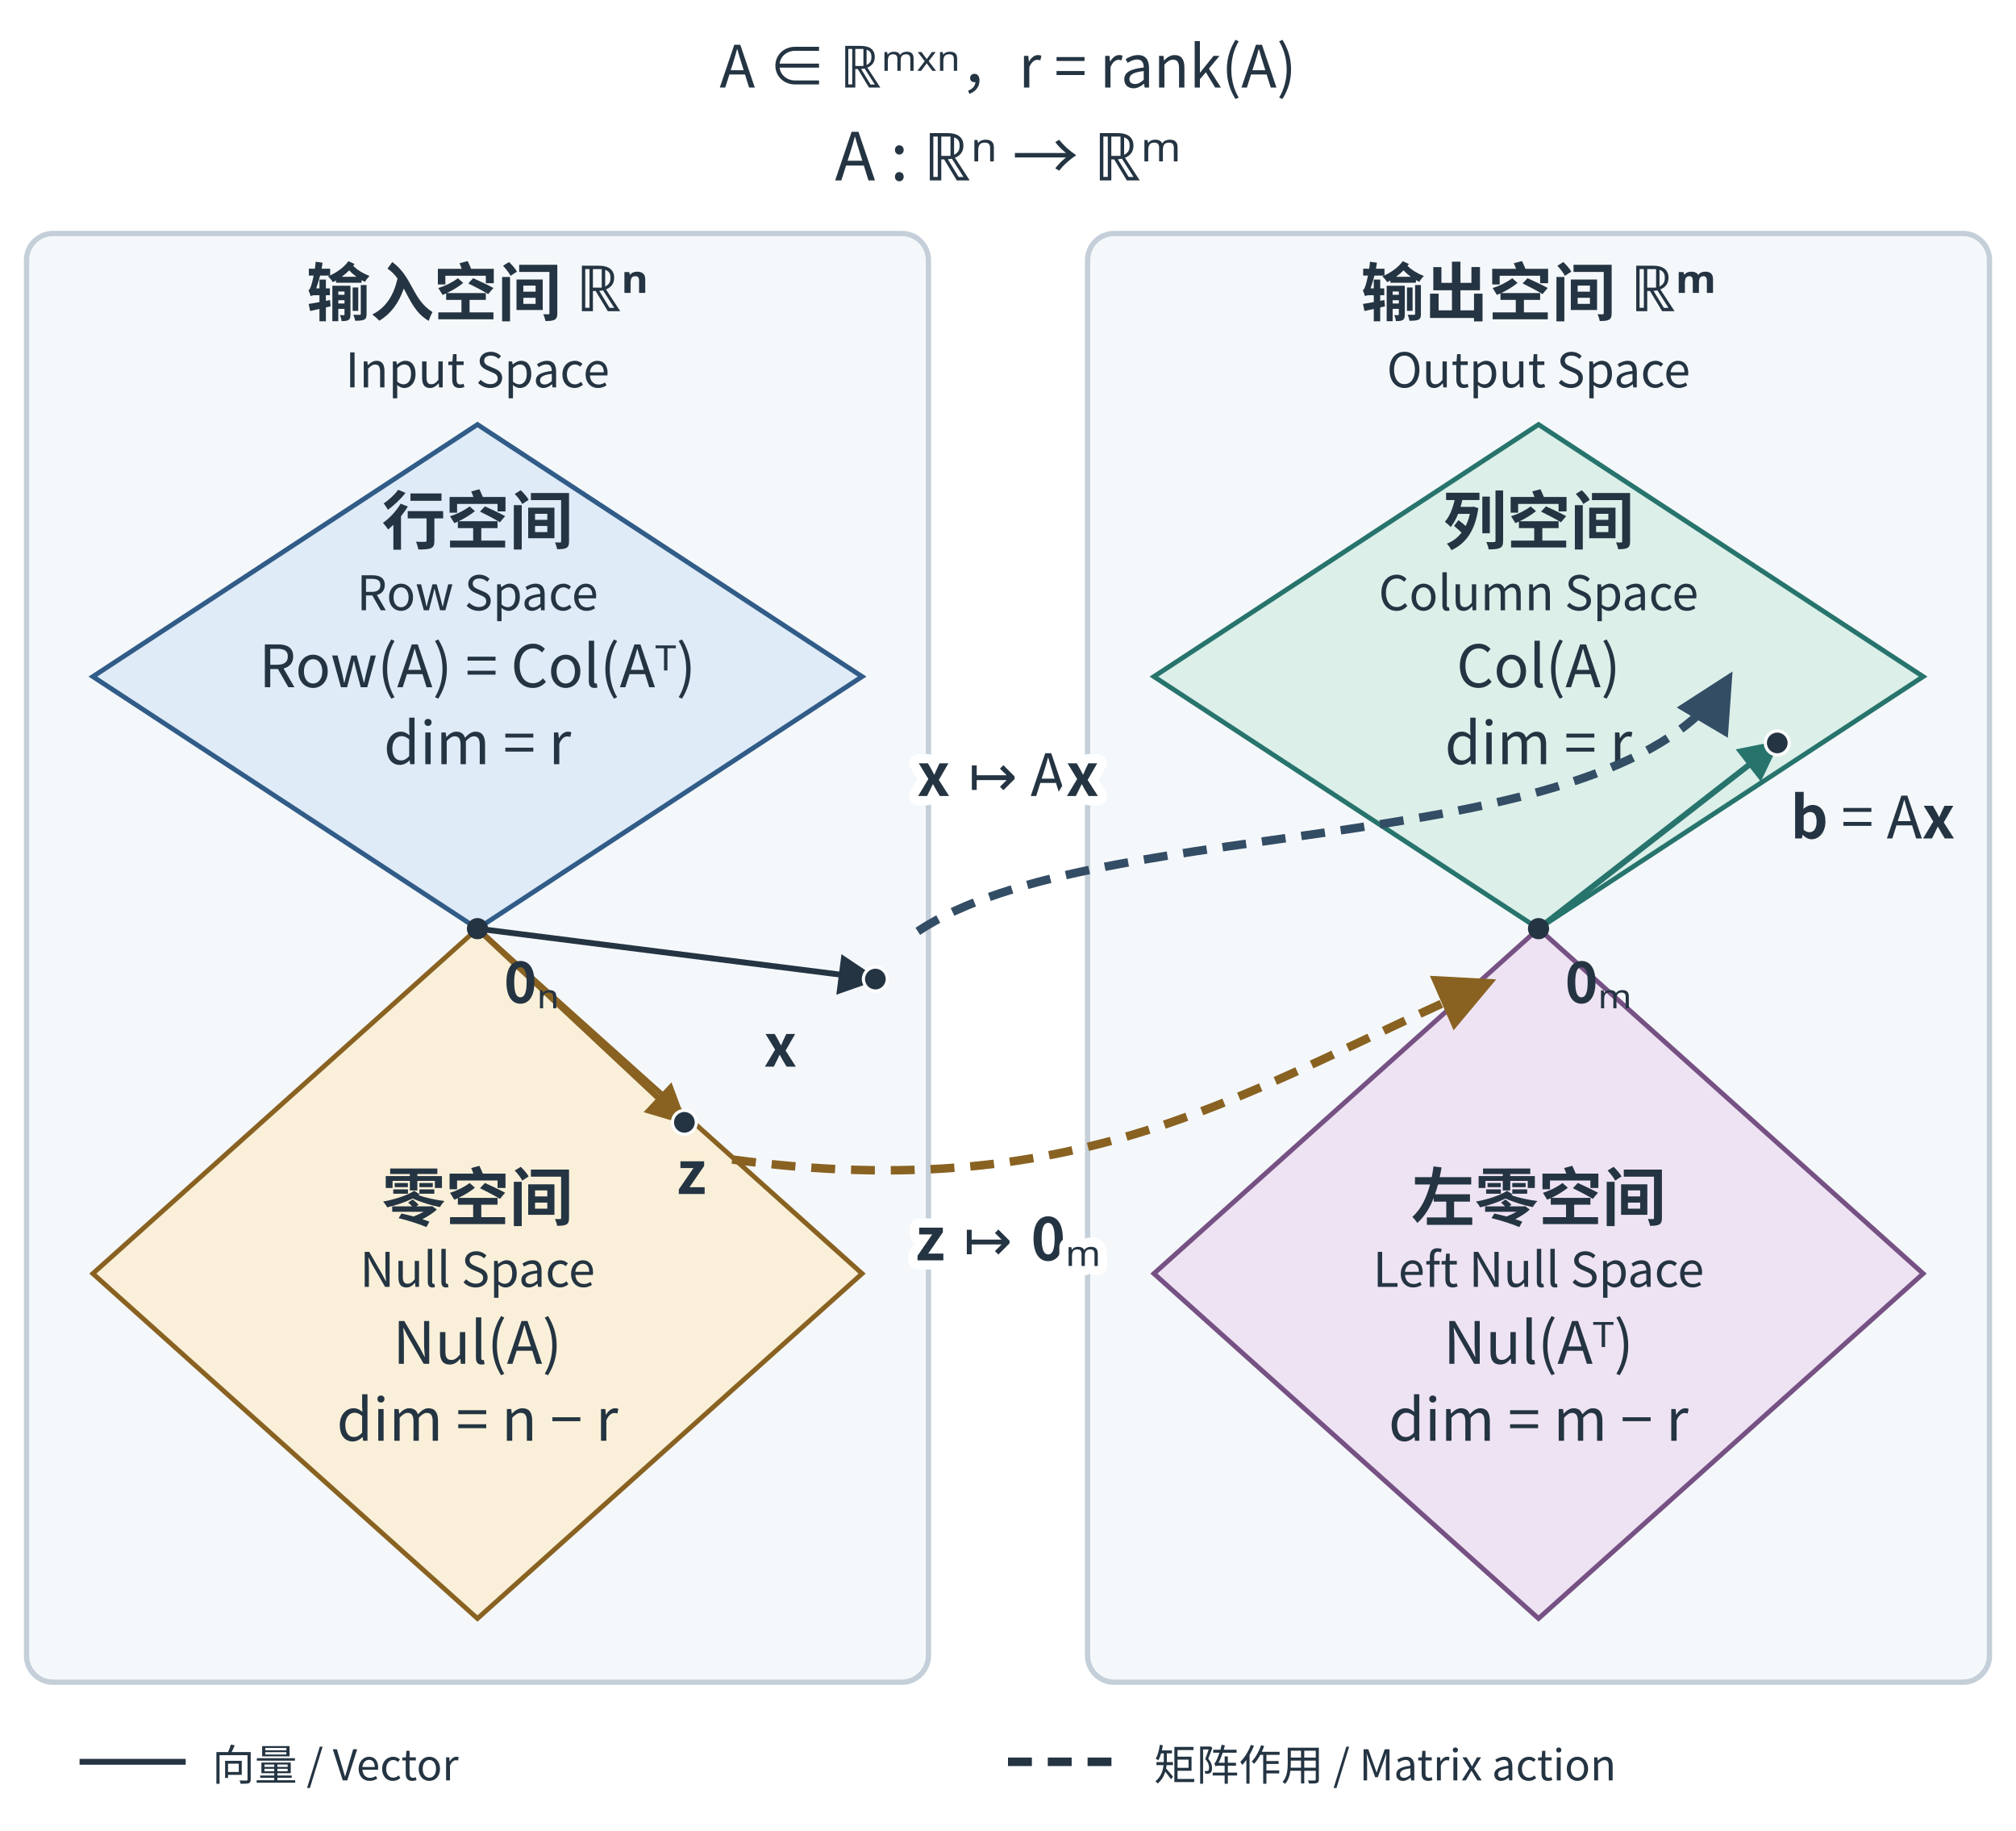
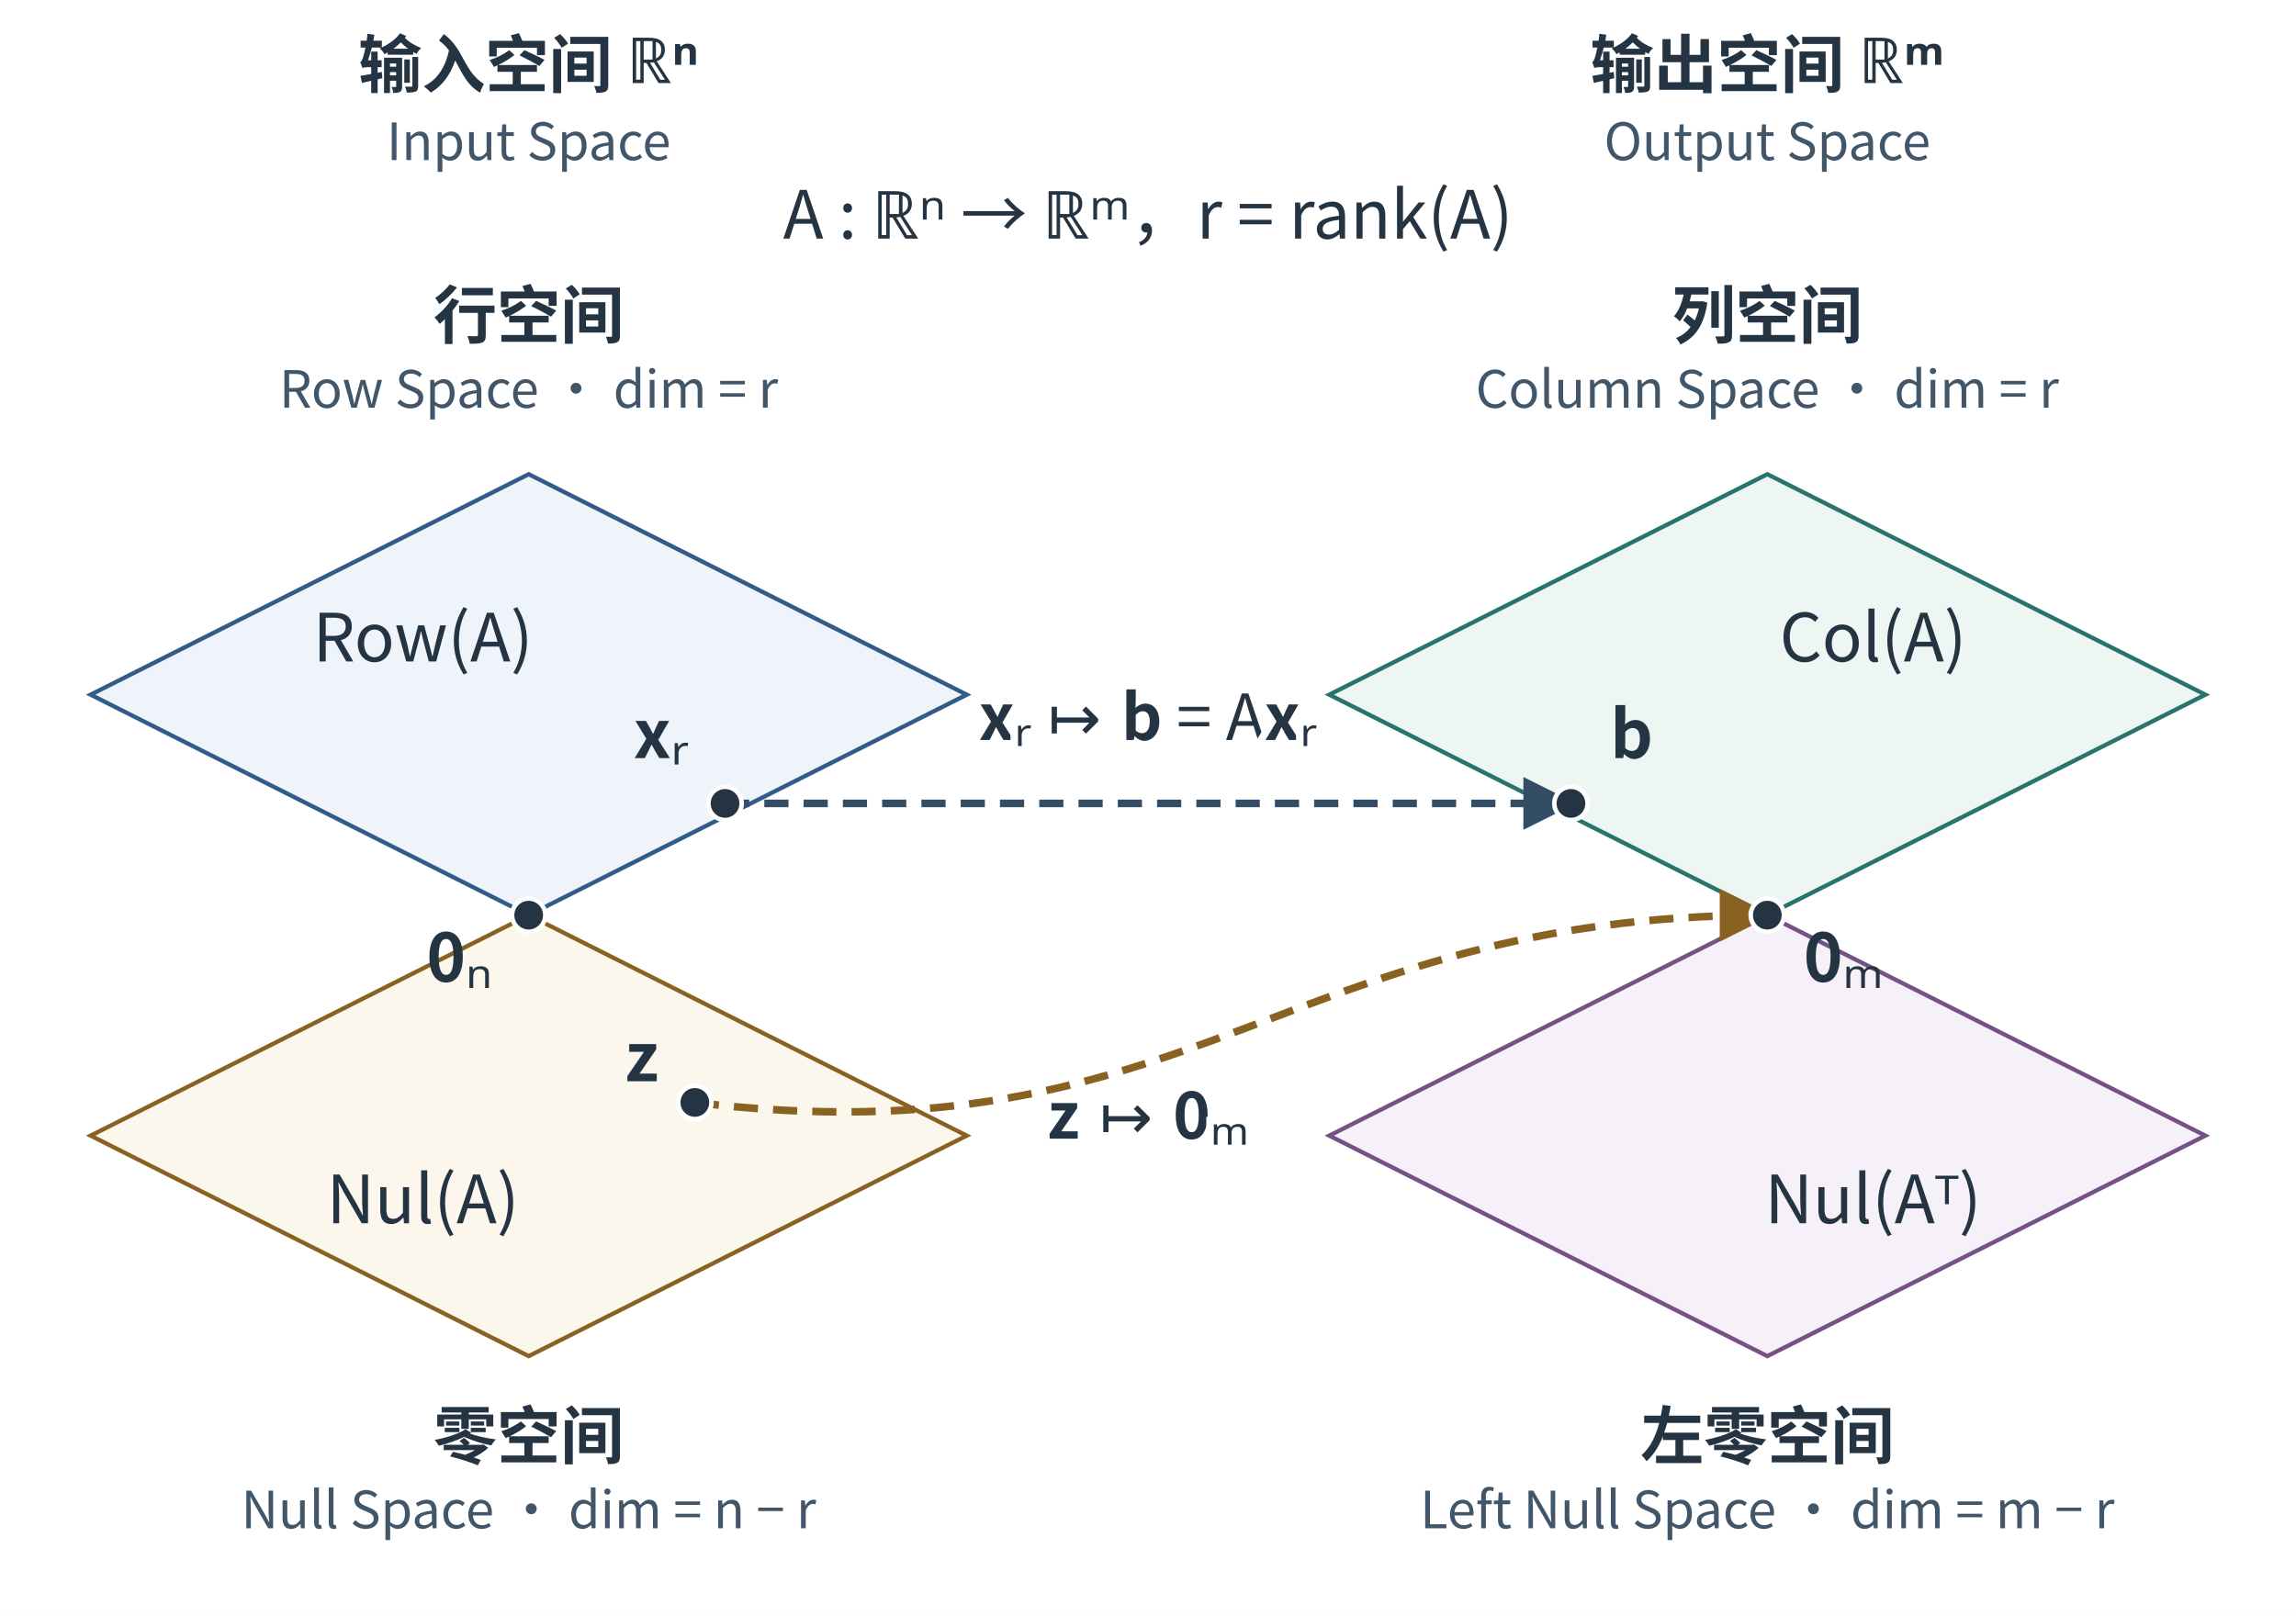
- <svg xmlns="http://www.w3.org/2000/svg" viewBox="0 0 760 690" role="img" aria-labelledby="title desc">
+ <svg xmlns="http://www.w3.org/2000/svg" viewBox="0 0 760 535" role="img" aria-labelledby="title desc">
  <defs>
    <marker id="arrow" viewBox="0 0 10 10" refX="9" refY="5" markerWidth="7" markerHeight="7" orient="auto-start-reverse">
      <path d="M0 0L10 5L0 10Z" fill="context-stroke" />
    </marker>
  </defs>
  <style>text{font-family:"Noto Sans CJK SC","Noto Sans",sans-serif;fill:#243442}.label{font-size:21px;font-weight:600}.small{font-size:16px}.math{font-size:25px}.en{font-size:16px;fill:#42566a}</style>
-   <rect width="760" height="690" fill="white" />
-   <style>.space-name{font-size:24px;font-weight:600}.space-en{font-size:18px}.formula{font-size:22px}.vec{font-weight:700}.action-label{font-size:22px;paint-order:stroke;stroke:white;stroke-width:7px;stroke-linejoin:round}.origin-label{font-size:21px}</style>
-   <text x="380.0" y="33" class="formula" text-anchor="middle">A ∈ ℝᵐˣⁿ，r = rank(A)</text>
-   <text x="380.0" y="68" class="math" text-anchor="middle">A : ℝⁿ → ℝᵐ</text>
-   <rect x="10" y="88" width="340" height="546" rx="10" fill="#f5f8fb" stroke="#c4cfd9" stroke-width="2" stroke-dasharray="" />
-   <text x="180" y="119" class="space-name" text-anchor="middle">输入空间 ℝⁿ</text>
-   <text x="180" y="146" class="space-en" text-anchor="middle">Input Space</text>
-   <rect x="410" y="88" width="340" height="546" rx="10" fill="#f5f8fb" stroke="#c4cfd9" stroke-width="2" stroke-dasharray="" />
-   <text x="580" y="119" class="space-name" text-anchor="middle">输出空间 ℝᵐ</text>
-   <text x="580" y="146" class="space-en" text-anchor="middle">Output Space</text>
-   <polygon id="space-row" points="180,350 35,255 180,160 325,255" fill="#dfebf7" stroke="#315c88" stroke-width="1.8" />
-   <text x="180" y="205" class="space-name" text-anchor="middle">行空间</text>
-   <text x="180" y="230" class="space-en" text-anchor="middle">Row Space</text>
-   <text x="180" y="259" class="formula" text-anchor="middle">Row(A) = Col(Aᵀ)</text>
-   <text x="180" y="288" class="formula" text-anchor="middle">dim = r</text>
-   <polygon id="space-null" points="180,350 325,480 180,610 35,480" fill="#faf0d9" stroke="#896222" stroke-width="1.8" />
-   <text x="180" y="460" class="space-name" text-anchor="middle">零空间</text>
-   <text x="180" y="485" class="space-en" text-anchor="middle">Null Space</text>
-   <text x="180" y="514" class="formula" text-anchor="middle">Nul(A)</text>
-   <text x="180" y="543" class="formula" text-anchor="middle">dim = n − r</text>
-   <polygon id="space-column" points="580,350 435,255 580,160 725,255" fill="#dcefe9" stroke="#27746d" stroke-width="1.8" />
-   <text x="580" y="205" class="space-name" text-anchor="middle">列空间</text>
-   <text x="580" y="230" class="space-en" text-anchor="middle">Column Space</text>
-   <text x="580" y="259" class="formula" text-anchor="middle">Col(A)</text>
-   <text x="580" y="288" class="formula" text-anchor="middle">dim = r</text>
-   <polygon id="space-left-null" points="580,350 725,480 580,610 435,480" fill="#eee3f3" stroke="#765184" stroke-width="1.8" />
-   <text x="580" y="460" class="space-name" text-anchor="middle">左零空间</text>
-   <text x="580" y="485" class="space-en" text-anchor="middle">Left Null Space</text>
-   <text x="580" y="514" class="formula" text-anchor="middle">Nul(Aᵀ)</text>
-   <text x="580" y="543" class="formula" text-anchor="middle">dim = m − r</text>
-   <path id="vector-general" d="M180 350 L330 369" fill="none" stroke="#243442" stroke-width="2.2" marker-end="url(#arrow)" />
-   <path id="vector-null" d="M180 350 L258 423" fill="none" stroke="#896222" stroke-width="2.2" marker-end="url(#arrow)" />
-   <path id="vector-output" d="M580 350 L670 280" fill="none" stroke="#27746d" stroke-width="2.2" marker-end="url(#arrow)" />
-   <path id="action-general" d="M346 351 C415 305 610 326 652 255" fill="none" stroke="#334d65" stroke-width="3.2" stroke-dasharray="9 6" marker-end="url(#arrow)" />
-   <path id="action-null" d="M276 437 C410 455 470 410 562 370" fill="none" stroke="#896222" stroke-width="3.2" stroke-dasharray="9 6" marker-end="url(#arrow)" />
-   <circle id="endpoint-general" cx="330" cy="369" r="4.5" fill="#243442" stroke="white" stroke-width="1.2" />
-   <circle id="endpoint-null" cx="258" cy="423" r="4.5" fill="#243442" stroke="white" stroke-width="1.2" />
-   <circle id="endpoint-output" cx="670" cy="280" r="4.5" fill="#243442" stroke="white" stroke-width="1.2" />
-   <text x="288" y="402" class="formula" text-anchor="start">
-     <tspan class="vec">x</tspan>
+   <rect width="760" height="535" fill="white" />
+   <style>.formula{font-size:22px}.space-en{font-size:17px;fill:#42566a}.map-label{font-size:21px;paint-order:stroke;stroke:white;stroke-width:5px}</style>
+   <text x="175" y="29" class="label" text-anchor="middle">输入空间 ℝⁿ</text>
+   <text x="175" y="53" class="space-en" text-anchor="middle">Input Space</text>
+   <text x="585" y="29" class="label" text-anchor="middle">输出空间 ℝᵐ</text>
+   <text x="585" y="53" class="space-en" text-anchor="middle">Output Space</text>
+   <text x="380.0" y="79" class="formula" text-anchor="middle">A : ℝⁿ → ℝᵐ，r = rank(A)</text>
+   <polygon id="space-row" points="175,303 30,230 175,157 320,230" fill="#eef4fa" stroke="#315c88" stroke-width="1.4" />
+   <text x="175" y="112" class="label" text-anchor="middle">行空间</text>
+   <text x="175" y="135" class="space-en" text-anchor="middle">Row Space · dim = r</text>
+   <text x="140" y="219" class="formula" text-anchor="middle">Row(A)</text>
+   <polygon id="space-null" points="175,303 320,376 175,449 30,376" fill="#fcf7ec" stroke="#896222" stroke-width="1.4" />
+   <text x="175" y="483" class="label" text-anchor="middle">零空间</text>
+   <text x="175" y="506" class="space-en" text-anchor="middle">Null Space · dim = n − r</text>
+   <text x="140" y="405" class="formula" text-anchor="middle">Nul(A)</text>
+   <polygon id="space-column" points="585,303 440,230 585,157 730,230" fill="#edf6f3" stroke="#27746d" stroke-width="1.4" />
+   <text x="585" y="112" class="label" text-anchor="middle">列空间</text>
+   <text x="585" y="135" class="space-en" text-anchor="middle">Column Space · dim = r</text>
+   <text x="620" y="219" class="formula" text-anchor="middle">Col(A)</text>
+   <polygon id="space-left-null" points="585,303 730,376 585,449 440,376" fill="#f6f0f8" stroke="#765184" stroke-width="1.4" />
+   <text x="585" y="483" class="label" text-anchor="middle">左零空间</text>
+   <text x="585" y="506" class="space-en" text-anchor="middle">Left Null Space · dim = m − r</text>
+   <text x="620" y="405" class="formula" text-anchor="middle">Nul(Aᵀ)</text>
+   <path id="action-row" d="M240 266 C345 266 415 266 520 266" fill="none" stroke="#334d65" stroke-width="2.5" stroke-dasharray="8 5" marker-end="url(#arrow)" />
+   <path id="action-null" d="M230 365 C395 385 425 303 585 303" fill="none" stroke="#896222" stroke-width="2.5" stroke-dasharray="8 5" marker-end="url(#arrow)" />
+   <circle id="endpoint-row" cx="240" cy="266" r="5.5" fill="#243442" stroke="white" stroke-width="1.5" />
+   <circle id="endpoint-null" cx="230" cy="365" r="5.5" fill="#243442" stroke="white" stroke-width="1.5" />
+   <circle id="endpoint-output" cx="520" cy="266" r="5.5" fill="#243442" stroke="white" stroke-width="1.5" />
+   <circle id="origin-ₙ" cx="175" cy="303" r="5.5" fill="#243442" stroke="white" stroke-width="1.5" />
+   <circle id="origin-ₘ" cx="585" cy="303" r="5.5" fill="#243442" stroke="white" stroke-width="1.5" />
+   <text x="228" y="251" class="formula" text-anchor="end">
+     <tspan font-weight="700">x</tspan>ᵣ</text>
+   <text x="218" y="358" class="formula" text-anchor="end">
+     <tspan font-weight="700">z</tspan>
  </text>
-   <text x="255" y="450" class="formula" text-anchor="start">
-     <tspan class="vec">z</tspan>
+   <text x="533" y="251" class="formula" text-anchor="start">
+     <tspan font-weight="700">b</tspan>
  </text>
-   <text x="675" y="316" class="formula" text-anchor="start">
-     <tspan class="vec">b</tspan> = A<tspan class="vec">x</tspan>
-   </text>
-   <text x="380.0" y="300" class="action-label" text-anchor="middle">
-     <tspan class="vec">x</tspan> ↦ A<tspan class="vec">x</tspan>
-   </text>
-   <text x="380.0" y="475" class="action-label" text-anchor="middle">
-     <tspan class="vec">z</tspan> ↦ <tspan class="vec">0</tspan>ₘ</text>
-   <circle id="origin-ₙ" cx="180" cy="350" r="4" fill="#243442" />
-   <text x="190" y="378" class="origin-label" text-anchor="start">
-     <tspan class="vec">0</tspan>ₙ</text>
-   <circle id="origin-ₘ" cx="580" cy="350" r="4" fill="#243442" />
-   <text x="590" y="378" class="origin-label" text-anchor="start">
-     <tspan class="vec">0</tspan>ₘ</text>
-   <polyline points="30.00,664.00 70.00,664.00" fill="none" stroke="#243442" stroke-width="2.2" stroke-dasharray="" />
-   <text x="80" y="671" class="small">向量 / Vector</text>
-   <polyline points="380.00,664.00 425.00,664.00" fill="none" stroke="#243442" stroke-width="3.2" stroke-dasharray="9 6" />
-   <text x="435.0" y="671" class="small">矩阵作用 / Matrix action</text>
+   <text x="163" y="325" class="formula" text-anchor="end">
+     <tspan font-weight="700">0</tspan>ₙ</text>
+   <text x="597" y="325" class="formula" text-anchor="start">
+     <tspan font-weight="700">0</tspan>ₘ</text>
+   <text x="380.0" y="245" class="map-label" text-anchor="middle">
+     <tspan font-weight="700">x</tspan>ᵣ ↦ <tspan font-weight="700">b</tspan> = A<tspan font-weight="700">x</tspan>ᵣ</text>
+   <text x="380.0" y="377" class="map-label" text-anchor="middle">
+     <tspan font-weight="700">z</tspan> ↦ <tspan font-weight="700">0</tspan>ₘ</text>
</svg>
